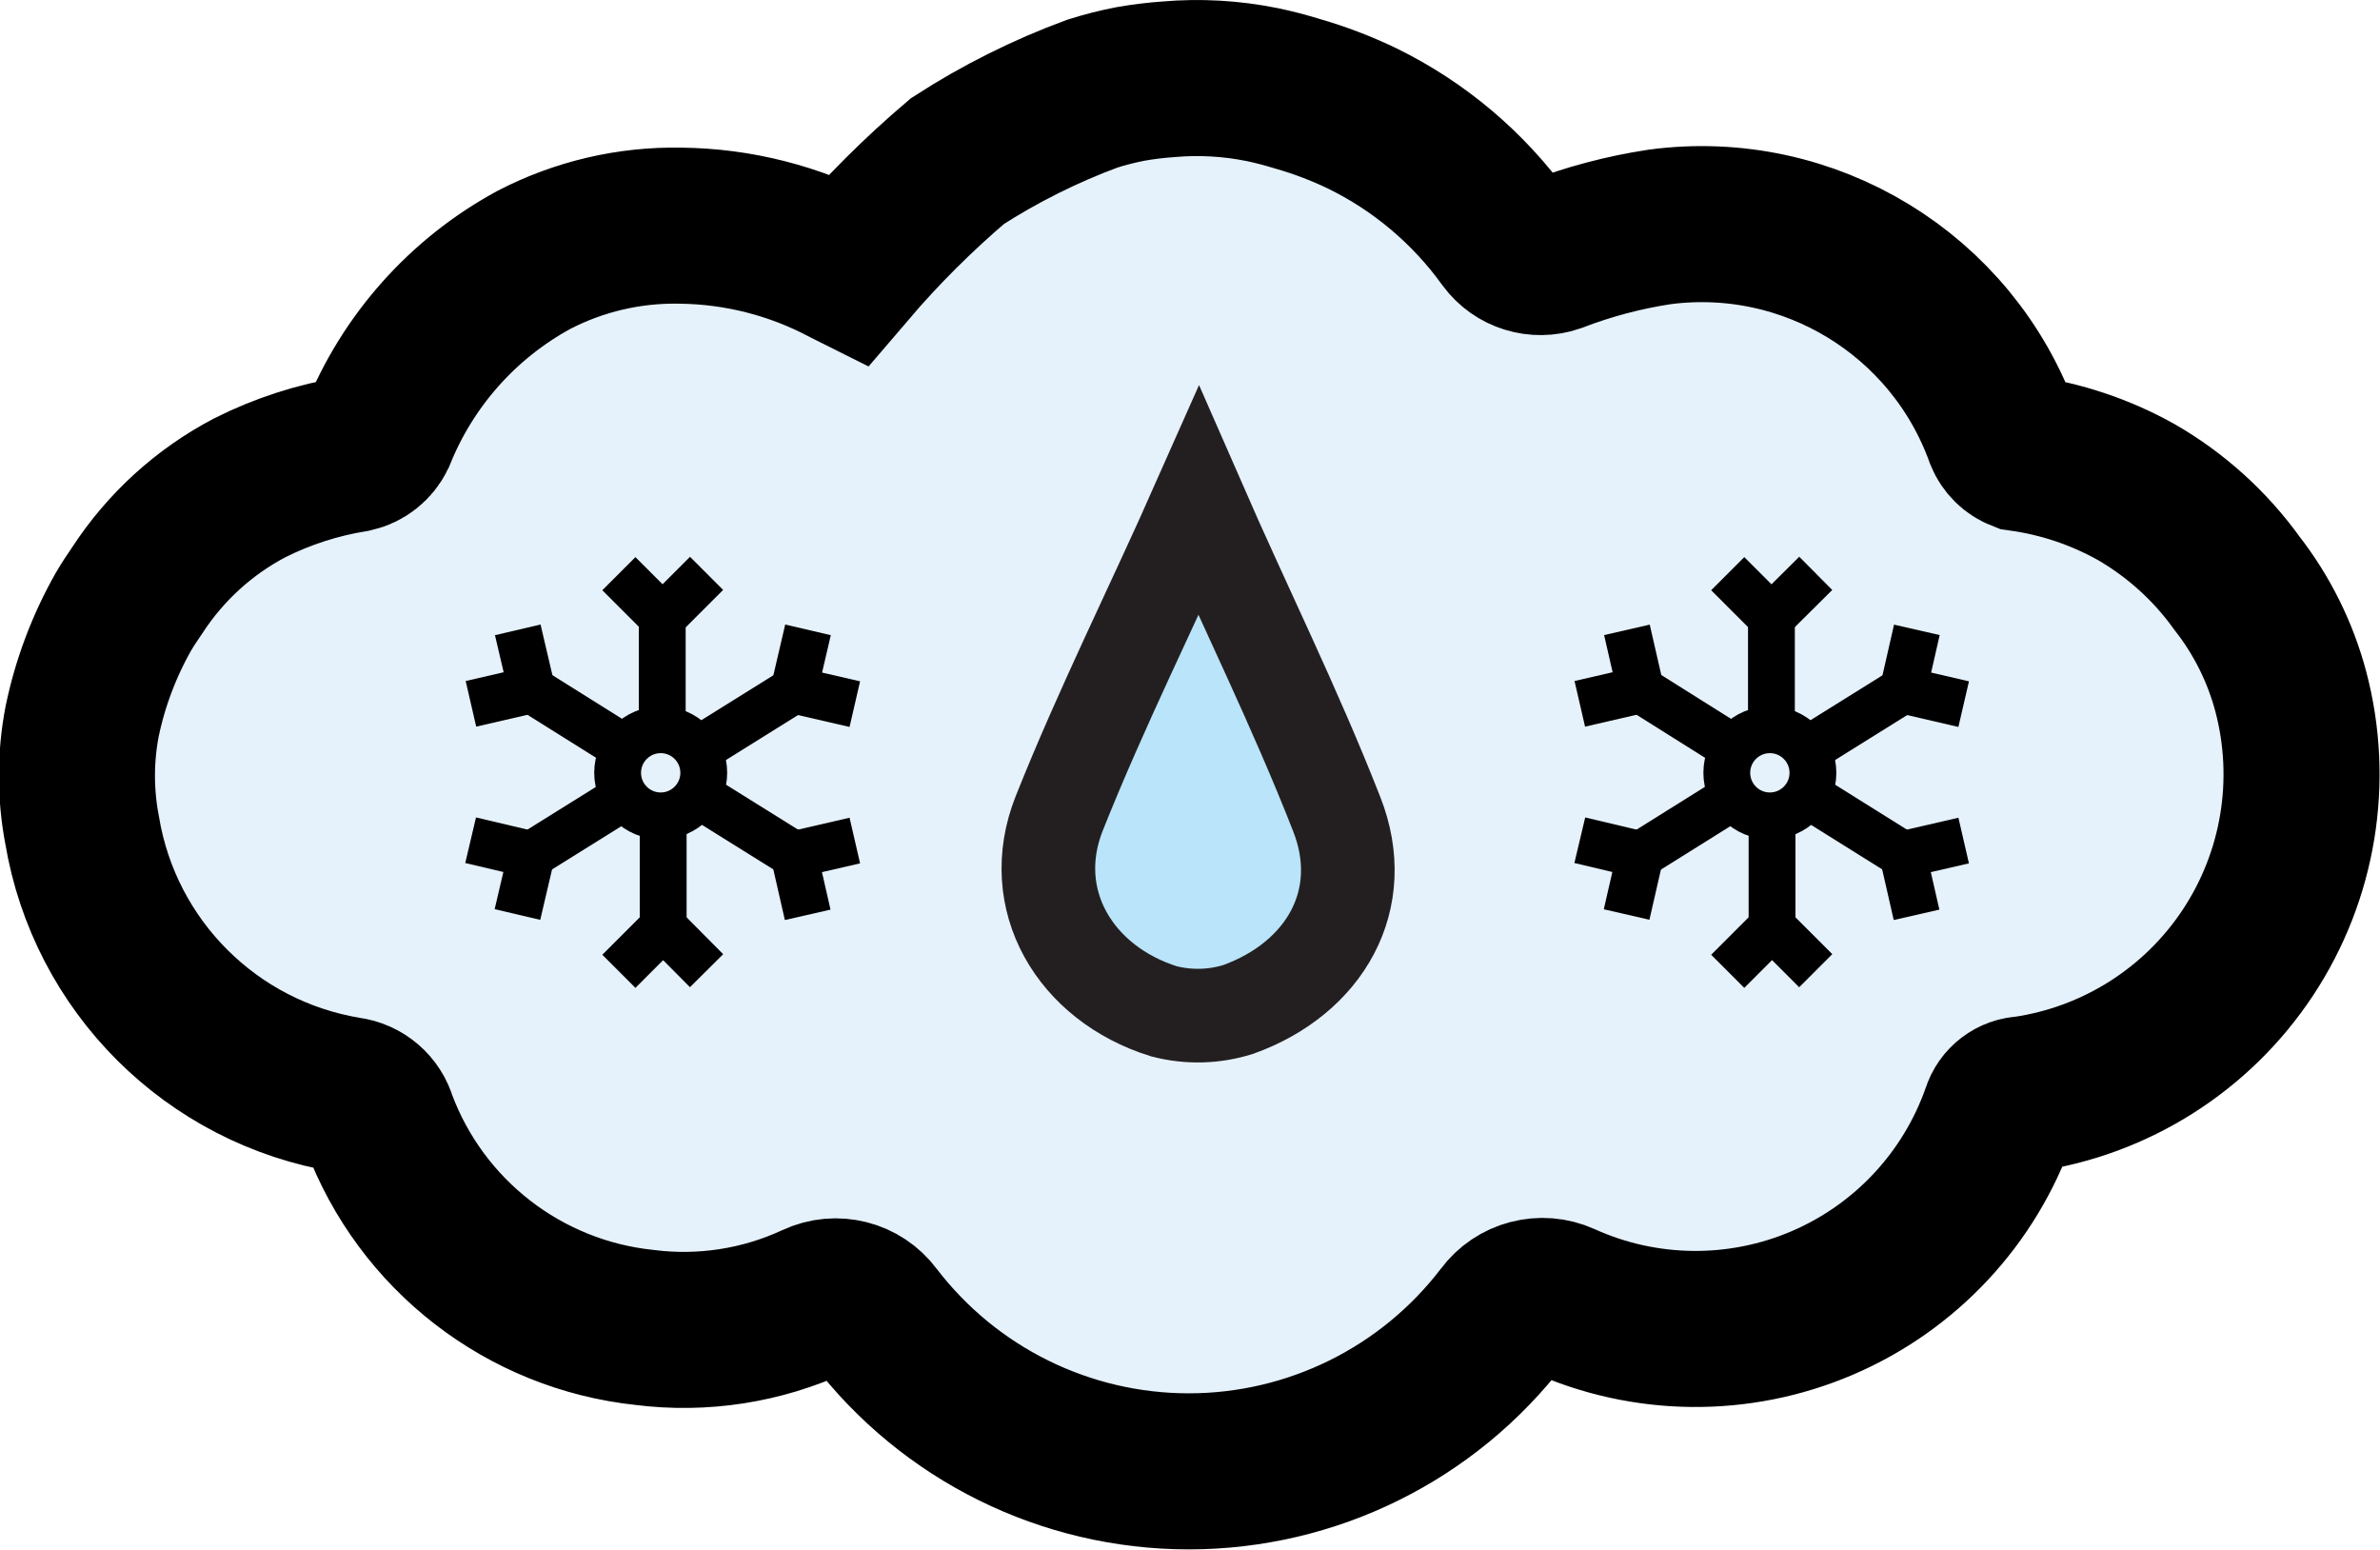
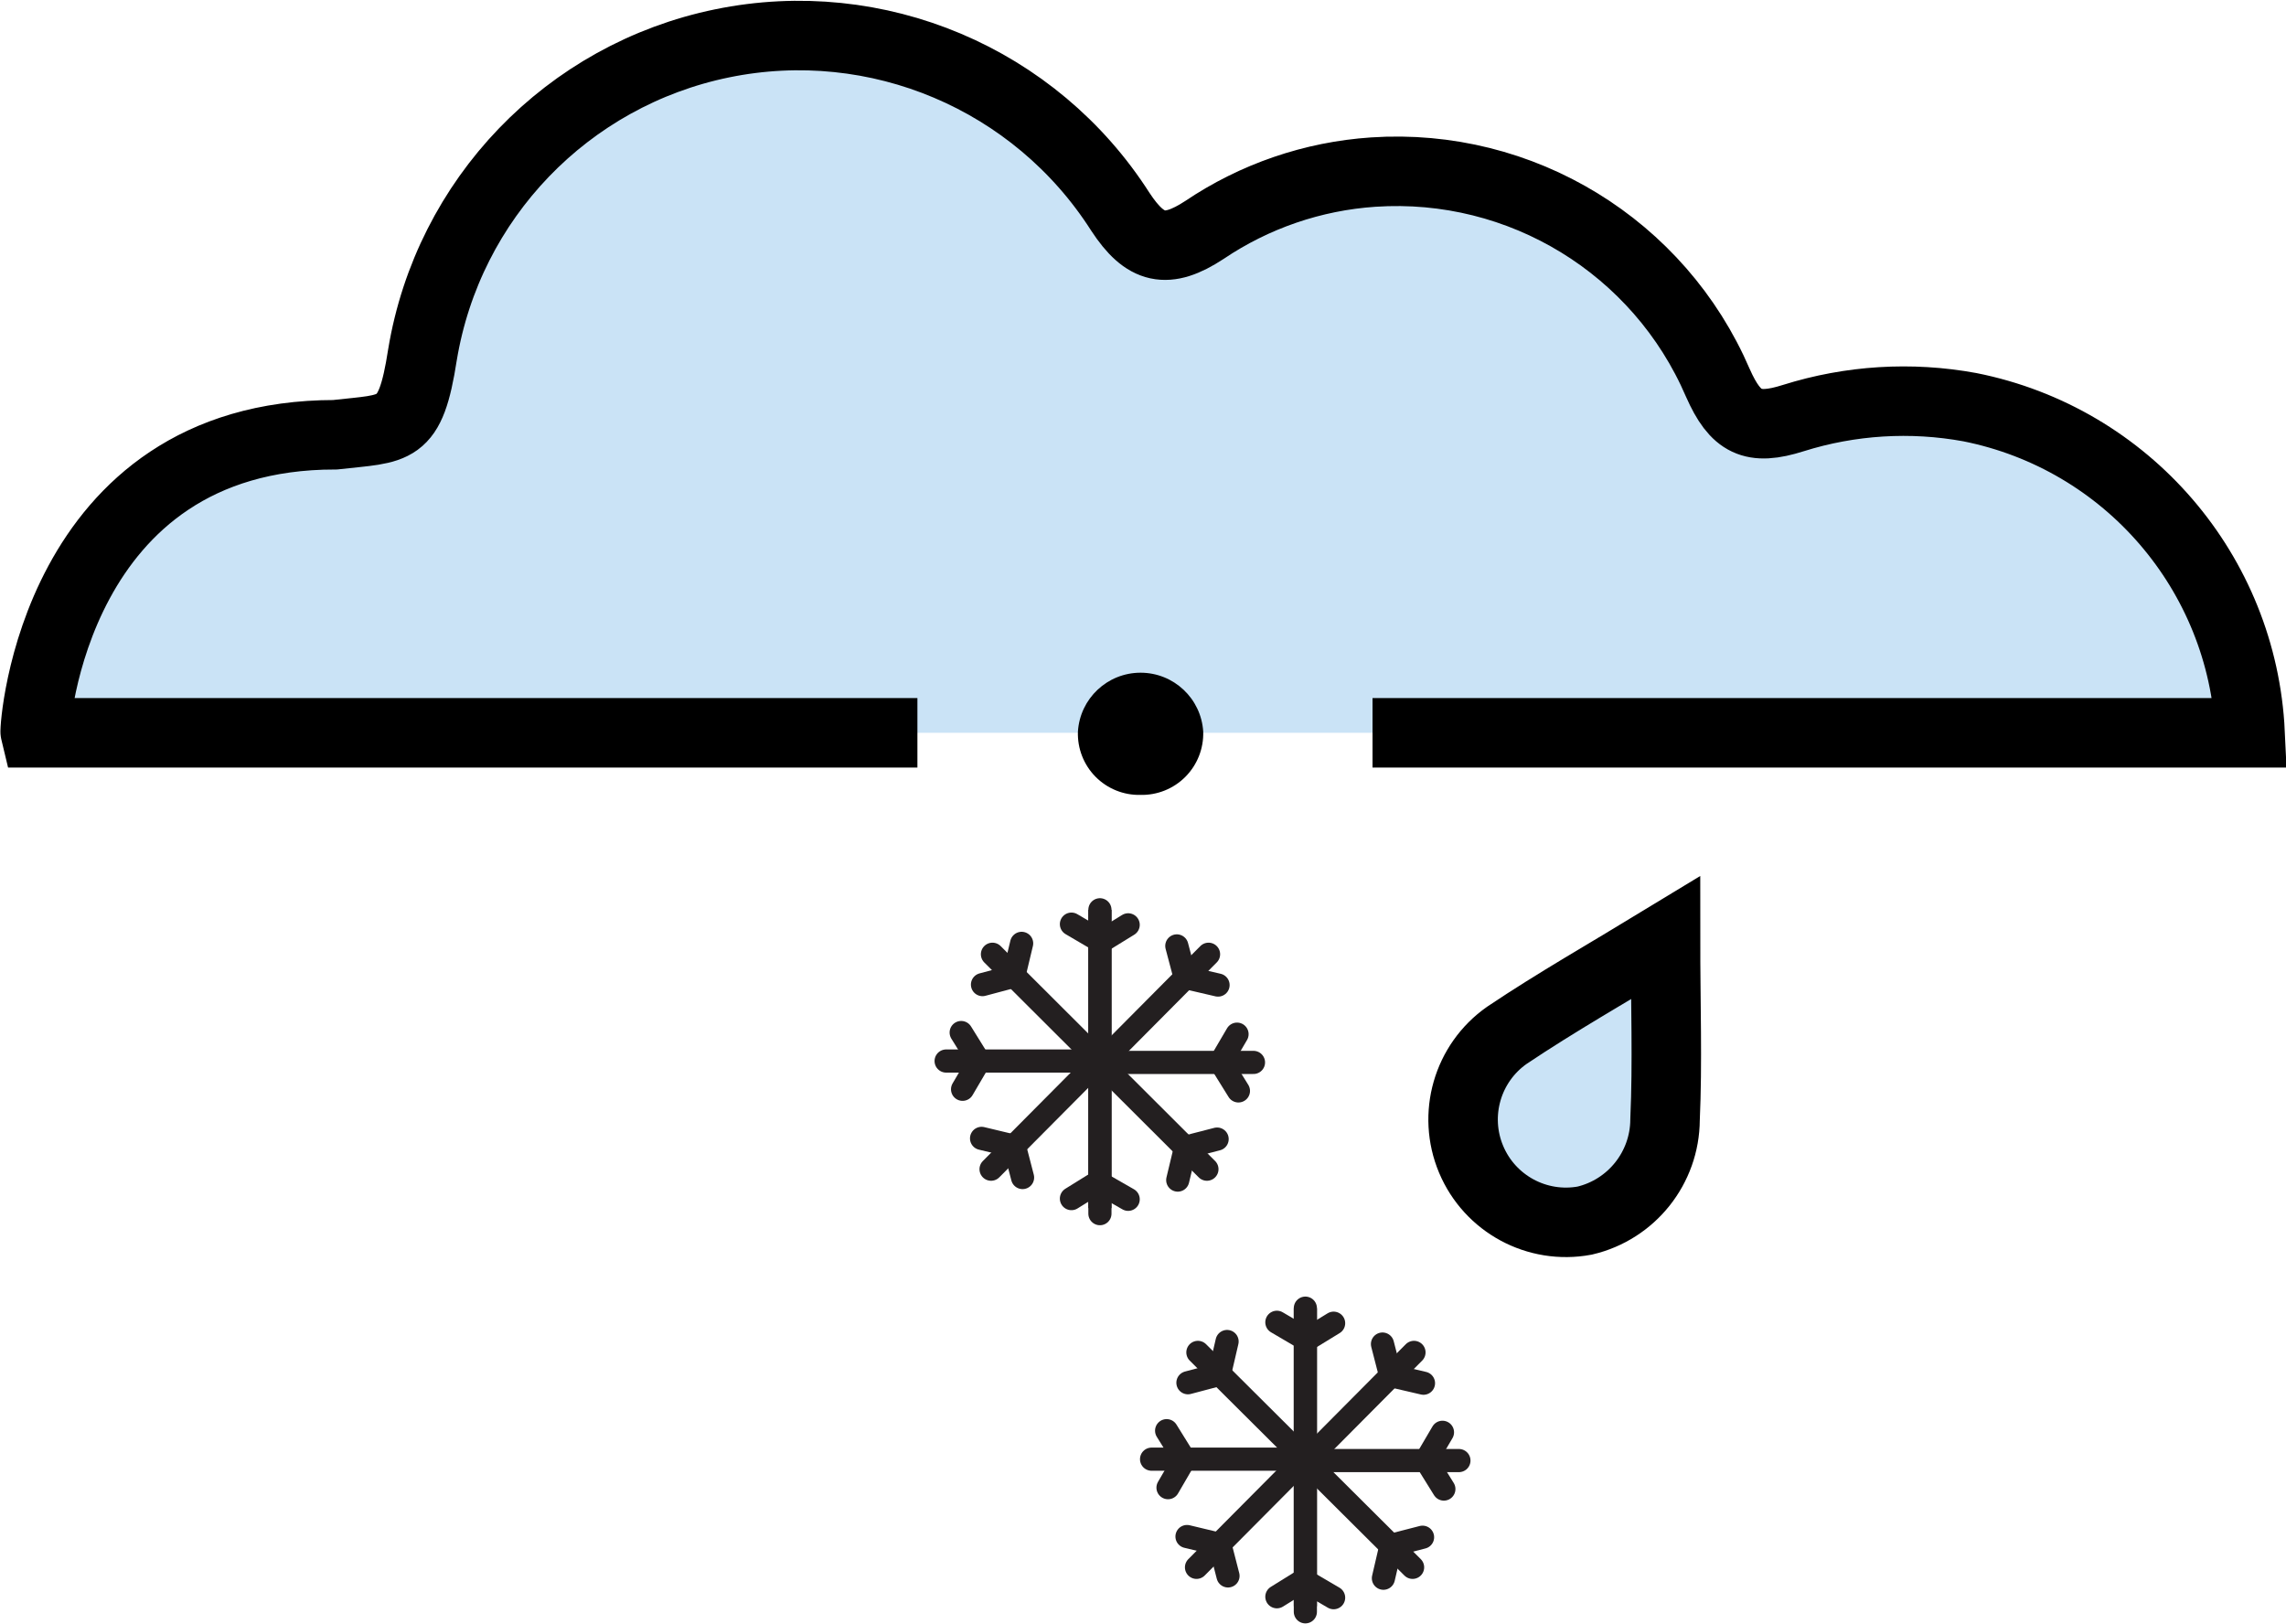
- <svg xmlns="http://www.w3.org/2000/svg" viewBox="0 0 76.26 49.64">
+ <svg xmlns="http://www.w3.org/2000/svg" viewBox="0 0 98.7 70.09">
  <defs>
-     <style>.cls-1{fill:#e5f1fb;}.cls-2,.cls-3{fill:none;stroke:#000;}.cls-2,.cls-3,.cls-4{stroke-miterlimit:10;}.cls-2{stroke-width:1.5px;}.cls-3{stroke-width:5px;}.cls-4{fill:#b9e4fa;stroke:#231f20;stroke-width:3px;}</style>
+     <style>.cls-1{fill:#cae3f6;}.cls-2,.cls-3,.cls-4{fill:none;stroke-miterlimit:10;}.cls-2,.cls-3{stroke:#231f20;}.cls-2{stroke-linecap:round;}.cls-4{stroke:#000;stroke-width:3px;}</style>
  </defs>
  <g id="Layer_2" data-name="Layer 2">
    <g id="Layer_1-2" data-name="Layer 1">
-       <path class="cls-1" d="M73.41,23.41a10,10,0,0,0-1.94-3.79A9.56,9.56,0,0,0,69,17.3a10.61,10.61,0,0,0-4.21-1.57c-.21,0-.46-.32-.56-.55A10.27,10.27,0,0,0,53.29,8.42a18.22,18.22,0,0,0-3.62,1A1.09,1.09,0,0,1,48.46,9a12.34,12.34,0,0,0-4.7-4.05,13.12,13.12,0,0,0-2.09-.81c-.37-.11-.74-.22-1.12-.3a10.57,10.57,0,0,0-3-.18,12.17,12.17,0,0,0-1.22.14c-.6.1-1,.2-1.18.24l-.13,0a21.36,21.36,0,0,0-4.26,2.1,30.81,30.81,0,0,0-3.5,3.46l-.1,0a11.42,11.42,0,0,0-5.29-1.37,9.72,9.72,0,0,0-4.66,1.12,11,11,0,0,0-4.83,5.2A2.25,2.25,0,0,1,11,15.58a11.2,11.2,0,0,0-2.89,1,9.67,9.67,0,0,0-3.63,3.26c-.14.22-.29.44-.43.67A12.18,12.18,0,0,0,2.67,24a9.31,9.31,0,0,0,0,3.47A10.32,10.32,0,0,0,11.13,36a1.16,1.16,0,0,1,1,.87,10.22,10.22,0,0,0,8.48,6.62,10,10,0,0,0,5.85-1,1,1,0,0,1,1.28.33A12.66,12.66,0,0,0,48.38,43a1,1,0,0,1,1.28-.33,10.33,10.33,0,0,0,14.46-5.71.84.84,0,0,1,.79-.59A10.35,10.35,0,0,0,73.41,23.41Z" />
-       <line class="cls-2" x1="21.22" y1="19.8" x2="21.22" y2="23.71" />
-       <polyline class="cls-2" points="19.83 18.38 21.23 19.78 22.64 18.37" />
-       <line class="cls-2" x1="21.25" y1="29.68" x2="21.25" y2="25.77" />
-       <polyline class="cls-2" points="22.64 31.1 21.25 29.7 19.83 31.12" />
-       <line class="cls-2" x1="25.42" y1="27.37" x2="22.1" y2="25.3" />
-       <polyline class="cls-2" points="25.88 29.31 25.44 27.38 27.39 26.93" />
-       <line class="cls-2" x1="17.05" y1="22.11" x2="20.37" y2="24.19" />
-       <polyline class="cls-2" points="16.59 20.18 17.04 22.1 15.09 22.55" />
-       <line class="cls-2" x1="17.05" y1="27.37" x2="20.37" y2="25.3" />
-       <polyline class="cls-2" points="16.58 29.3 17.03 27.38 15.08 26.92" />
-       <line class="cls-2" x1="25.42" y1="22.12" x2="22.1" y2="24.19" />
-       <polyline class="cls-2" points="25.89 20.18 25.44 22.11 27.39 22.56" />
-       <circle class="cls-2" cx="21.17" cy="24.76" r="1.38" />
-       <line class="cls-2" x1="56.76" y1="19.8" x2="56.76" y2="23.71" />
-       <polyline class="cls-2" points="55.36 18.38 56.76 19.78 58.18 18.37" />
-       <line class="cls-2" x1="56.78" y1="29.68" x2="56.78" y2="25.77" />
-       <polyline class="cls-2" points="58.18 31.1 56.78 29.7 55.36 31.12" />
-       <line class="cls-2" x1="60.95" y1="27.37" x2="57.64" y2="25.3" />
-       <polyline class="cls-2" points="61.41 29.31 60.97 27.38 62.92 26.93" />
-       <line class="cls-2" x1="52.59" y1="22.11" x2="55.9" y2="24.19" />
-       <polyline class="cls-2" points="52.13 20.18 52.57 22.1 50.62 22.55" />
-       <line class="cls-2" x1="52.59" y1="27.37" x2="55.9" y2="25.3" />
-       <polyline class="cls-2" points="52.12 29.3 52.56 27.38 50.62 26.92" />
-       <line class="cls-2" x1="60.96" y1="22.12" x2="57.64" y2="24.19" />
-       <polyline class="cls-2" points="61.42 20.18 60.98 22.11 62.92 22.56" />
-       <circle class="cls-2" cx="56.71" cy="24.76" r="1.38" />
-       <path class="cls-3" d="M73.4,22.15a9.69,9.69,0,0,0-1.72-3.46,10.33,10.33,0,0,0-3.24-2.93,10.58,10.58,0,0,0-3.7-1.24,1,1,0,0,1-.56-.55,10.26,10.26,0,0,0-11-6.7,16.1,16.1,0,0,0-3.36.89,1.4,1.4,0,0,1-1.58-.49A12.34,12.34,0,0,0,43.66,3.8a13.2,13.2,0,0,0-2.1-.8c-.36-.11-.73-.21-1.12-.29a10.53,10.53,0,0,0-3-.17,12,12,0,0,0-1.22.15A11,11,0,0,0,35,3a22.08,22.08,0,0,0-4.32,2.16,30.78,30.78,0,0,0-3.48,3.47l-.1-.05a11.55,11.55,0,0,0-5.3-1.35A9.79,9.79,0,0,0,17.1,8.33a11.12,11.12,0,0,0-5,5.62,1.12,1.12,0,0,1-.76.6A11.52,11.52,0,0,0,8,15.63a9.65,9.65,0,0,0-3.6,3.28c-.15.22-.3.44-.44.68a12.13,12.13,0,0,0-1.33,3.53,9.24,9.24,0,0,0,0,3.47,10.32,10.32,0,0,0,8.51,8.49,1.19,1.19,0,0,1,1,.86,10.24,10.24,0,0,0,8.51,6.59,10,10,0,0,0,5.47-.85,1.55,1.55,0,0,1,1.9.48,12.67,12.67,0,0,0,20.14,0,1.57,1.57,0,0,1,1.91-.5,10.32,10.32,0,0,0,14-6,.85.85,0,0,1,.79-.6A10.36,10.36,0,0,0,73.4,22.15Z" />
-       <path class="cls-4" d="M38.41,16.06c-1.48,3.34-3.12,6.61-4.47,10-1.1,2.77.51,5.45,3.35,6.34a4.32,4.32,0,0,0,2.39-.06c2.77-1,4.23-3.52,3.15-6.26C41.5,22.68,39.87,19.4,38.41,16.06Z" />
+       <path class="cls-1" d="M71.91,40.49c-2.48,1.51-4.72,2.78-6.85,4.21a4.44,4.44,0,0,0,3.36,8,4.5,4.5,0,0,0,3.47-4.36C72,45.86,71.91,43.38,71.91,40.49Z" />
+       <path class="cls-1" d="M59.26,31.64H97.15a15.06,15.06,0,0,0-12.1-14.06,15.87,15.87,0,0,0-7.62.47c-1.76.56-2.5.2-3.26-1.52a15.1,15.1,0,0,0-14.88-9.1A14.82,14.82,0,0,0,52,9.93c-1.62,1.06-2.55.86-3.63-.79a16.47,16.47,0,0,0-30.13,6.18c-.53,3.41-1.13,3.15-3.77,3.45-12.16,0-13,12.67-12.95,12.87H39.61" />
+       <line class="cls-2" x1="47.46" y1="40.7" x2="48.71" y2="39.93" />
+       <line class="cls-2" x1="48.71" y1="51.78" x2="47.49" y2="51.08" />
+       <line class="cls-2" x1="47.49" y1="45.87" x2="52.11" y2="50.48" />
+       <polyline class="cls-2" points="52.55 49.18 51.19 49.53 50.85 50.95" />
+       <line class="cls-2" x1="52.18" y1="41.2" x2="47.47" y2="45.94" />
+       <polyline class="cls-2" points="50.81 40.84 51.17 42.2 52.59 42.53" />
+       <line class="cls-2" x1="54.12" y1="45.87" x2="47.49" y2="45.87" />
+       <polyline class="cls-2" points="53.41 44.65 52.7 45.86 53.47 47.1" />
+       <line class="cls-3" x1="47.49" y1="52.16" x2="47.49" y2="39.28" />
+       <line class="cls-2" x1="47.49" y1="52.4" x2="47.49" y2="39.28" />
+       <line class="cls-2" x1="47.5" y1="50.98" x2="46.26" y2="51.75" />
+       <line class="cls-2" x1="46.26" y1="39.9" x2="47.47" y2="40.61" />
+       <line class="cls-2" x1="47.47" y1="45.81" x2="42.85" y2="41.2" />
+       <polyline class="cls-2" points="42.42 42.51 43.77 42.15 44.11 40.73" />
+       <line class="cls-2" x1="42.79" y1="50.48" x2="47.5" y2="45.74" />
+       <polyline class="cls-2" points="44.15 50.84 43.8 49.49 42.38 49.15" />
+       <line class="cls-2" x1="40.85" y1="45.81" x2="47.47" y2="45.81" />
+       <polyline class="cls-2" points="41.56 47.03 42.27 45.82 41.5 44.58" />
+       <line class="cls-2" x1="56.34" y1="57.89" x2="57.58" y2="57.13" />
+       <line class="cls-2" x1="57.58" y1="68.98" x2="56.37" y2="68.27" />
+       <line class="cls-2" x1="56.36" y1="63.06" x2="60.99" y2="67.67" />
+       <polyline class="cls-2" points="61.42 66.37 60.06 66.72 59.73 68.14" />
+       <line class="cls-2" x1="61.05" y1="58.39" x2="56.34" y2="63.13" />
+       <polyline class="cls-2" points="59.69 58.03 60.04 59.39 61.46 59.72" />
+       <line class="cls-2" x1="62.99" y1="63.06" x2="56.36" y2="63.06" />
+       <polyline class="cls-2" points="62.28 61.84 61.57 63.05 62.34 64.29" />
+       <line class="cls-3" x1="56.36" y1="69.35" x2="56.36" y2="56.48" />
+       <line class="cls-2" x1="56.36" y1="69.59" x2="56.36" y2="56.48" />
+       <line class="cls-2" x1="56.37" y1="68.17" x2="55.13" y2="68.94" />
+       <line class="cls-2" x1="55.13" y1="57.09" x2="56.34" y2="57.8" />
+       <line class="cls-2" x1="56.35" y1="63" x2="51.72" y2="58.39" />
+       <polyline class="cls-2" points="51.29 59.7 52.65 59.34 52.98 57.92" />
+       <line class="cls-2" x1="51.66" y1="67.67" x2="56.37" y2="62.93" />
+       <polyline class="cls-2" points="53.02 68.04 52.67 66.68 51.25 66.34" />
+       <line class="cls-2" x1="49.72" y1="63" x2="56.35" y2="63" />
+       <polyline class="cls-2" points="50.43 64.23 51.14 63.01 50.37 61.77" />
+       <path class="cls-4" d="M71.91,40.49c-2.48,1.51-4.72,2.78-6.85,4.21a4.44,4.44,0,0,0,3.36,8,4.5,4.5,0,0,0,3.47-4.36C72,45.86,71.91,43.38,71.91,40.49Z" />
+       <path class="cls-4" d="M59.26,31.64H97.15a15.06,15.06,0,0,0-12.1-14.06,15.87,15.87,0,0,0-7.62.47c-1.76.56-2.5.2-3.26-1.52a15.1,15.1,0,0,0-14.88-9.1A14.82,14.82,0,0,0,52,9.93c-1.62,1.06-2.55.86-3.63-.79a16.47,16.47,0,0,0-30.13,6.18c-.53,3.41-1.13,3.15-3.77,3.45-12.16,0-13,12.67-12.95,12.87H39.61" />
+       <path d="M49.24,34.32a2.64,2.64,0,0,1-2.7-2.73,2.71,2.71,0,0,1,5.41,0A2.65,2.65,0,0,1,49.24,34.32Z" />
    </g>
  </g>
</svg>
